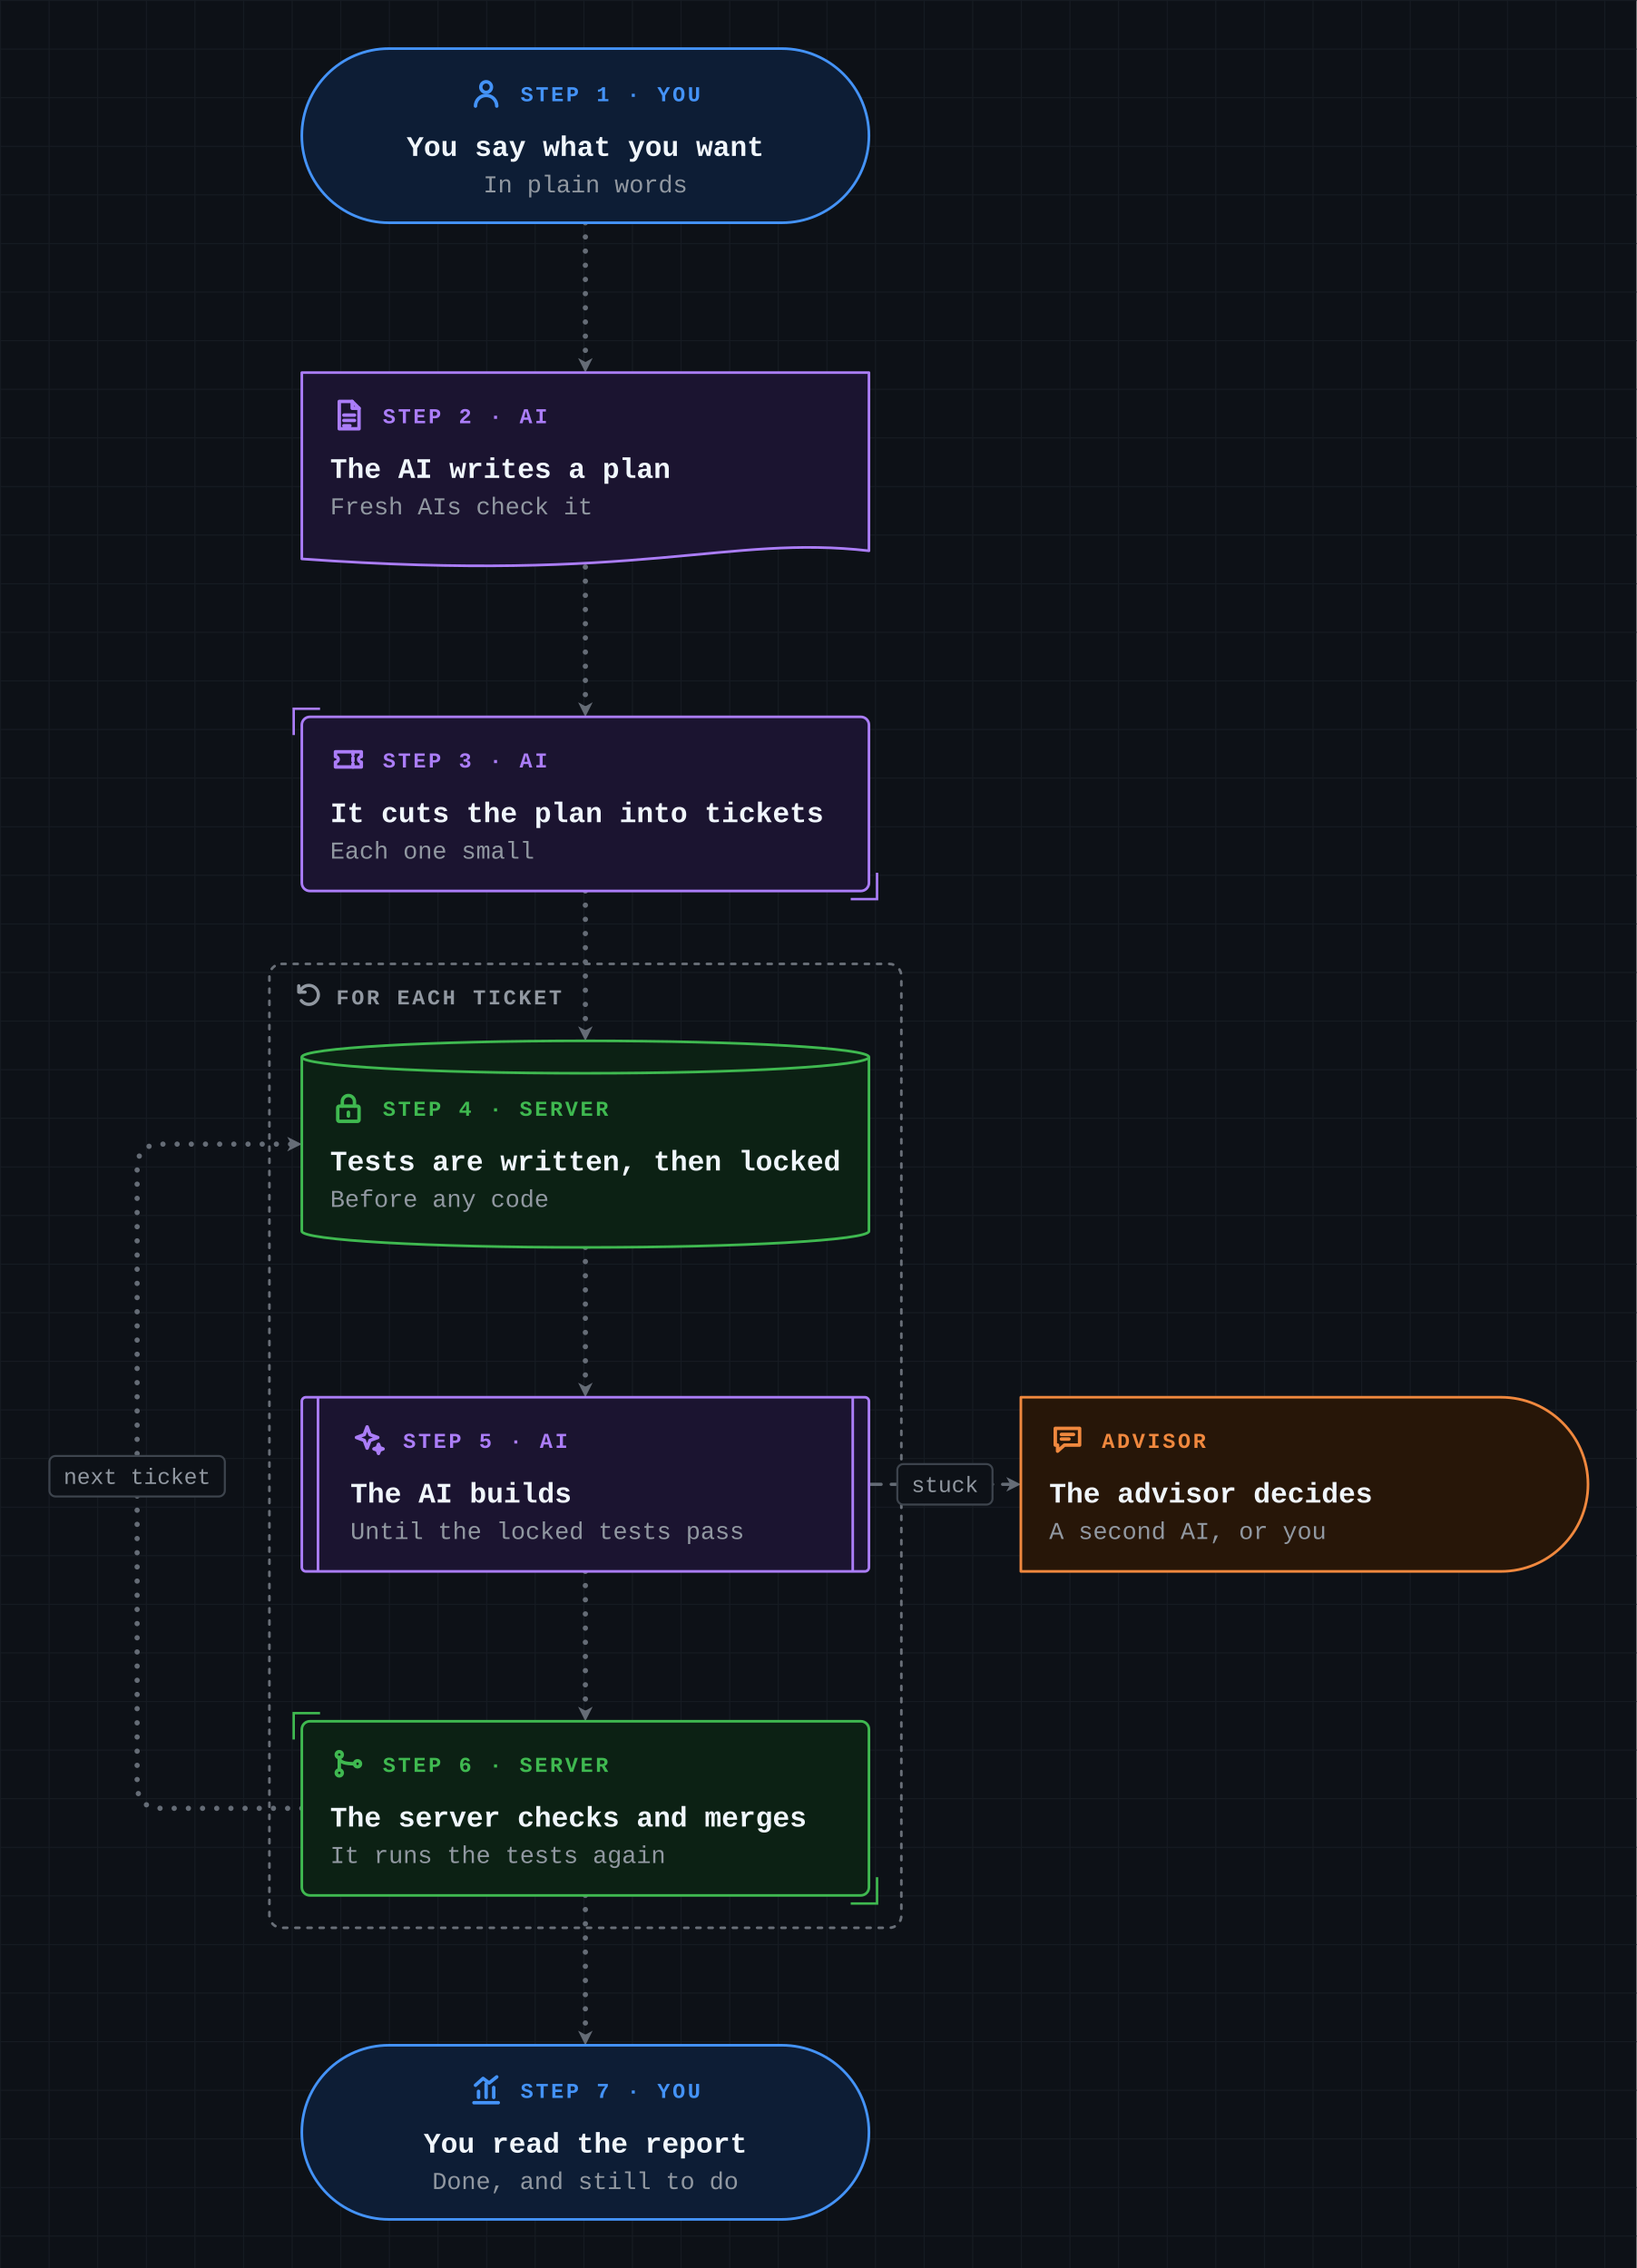
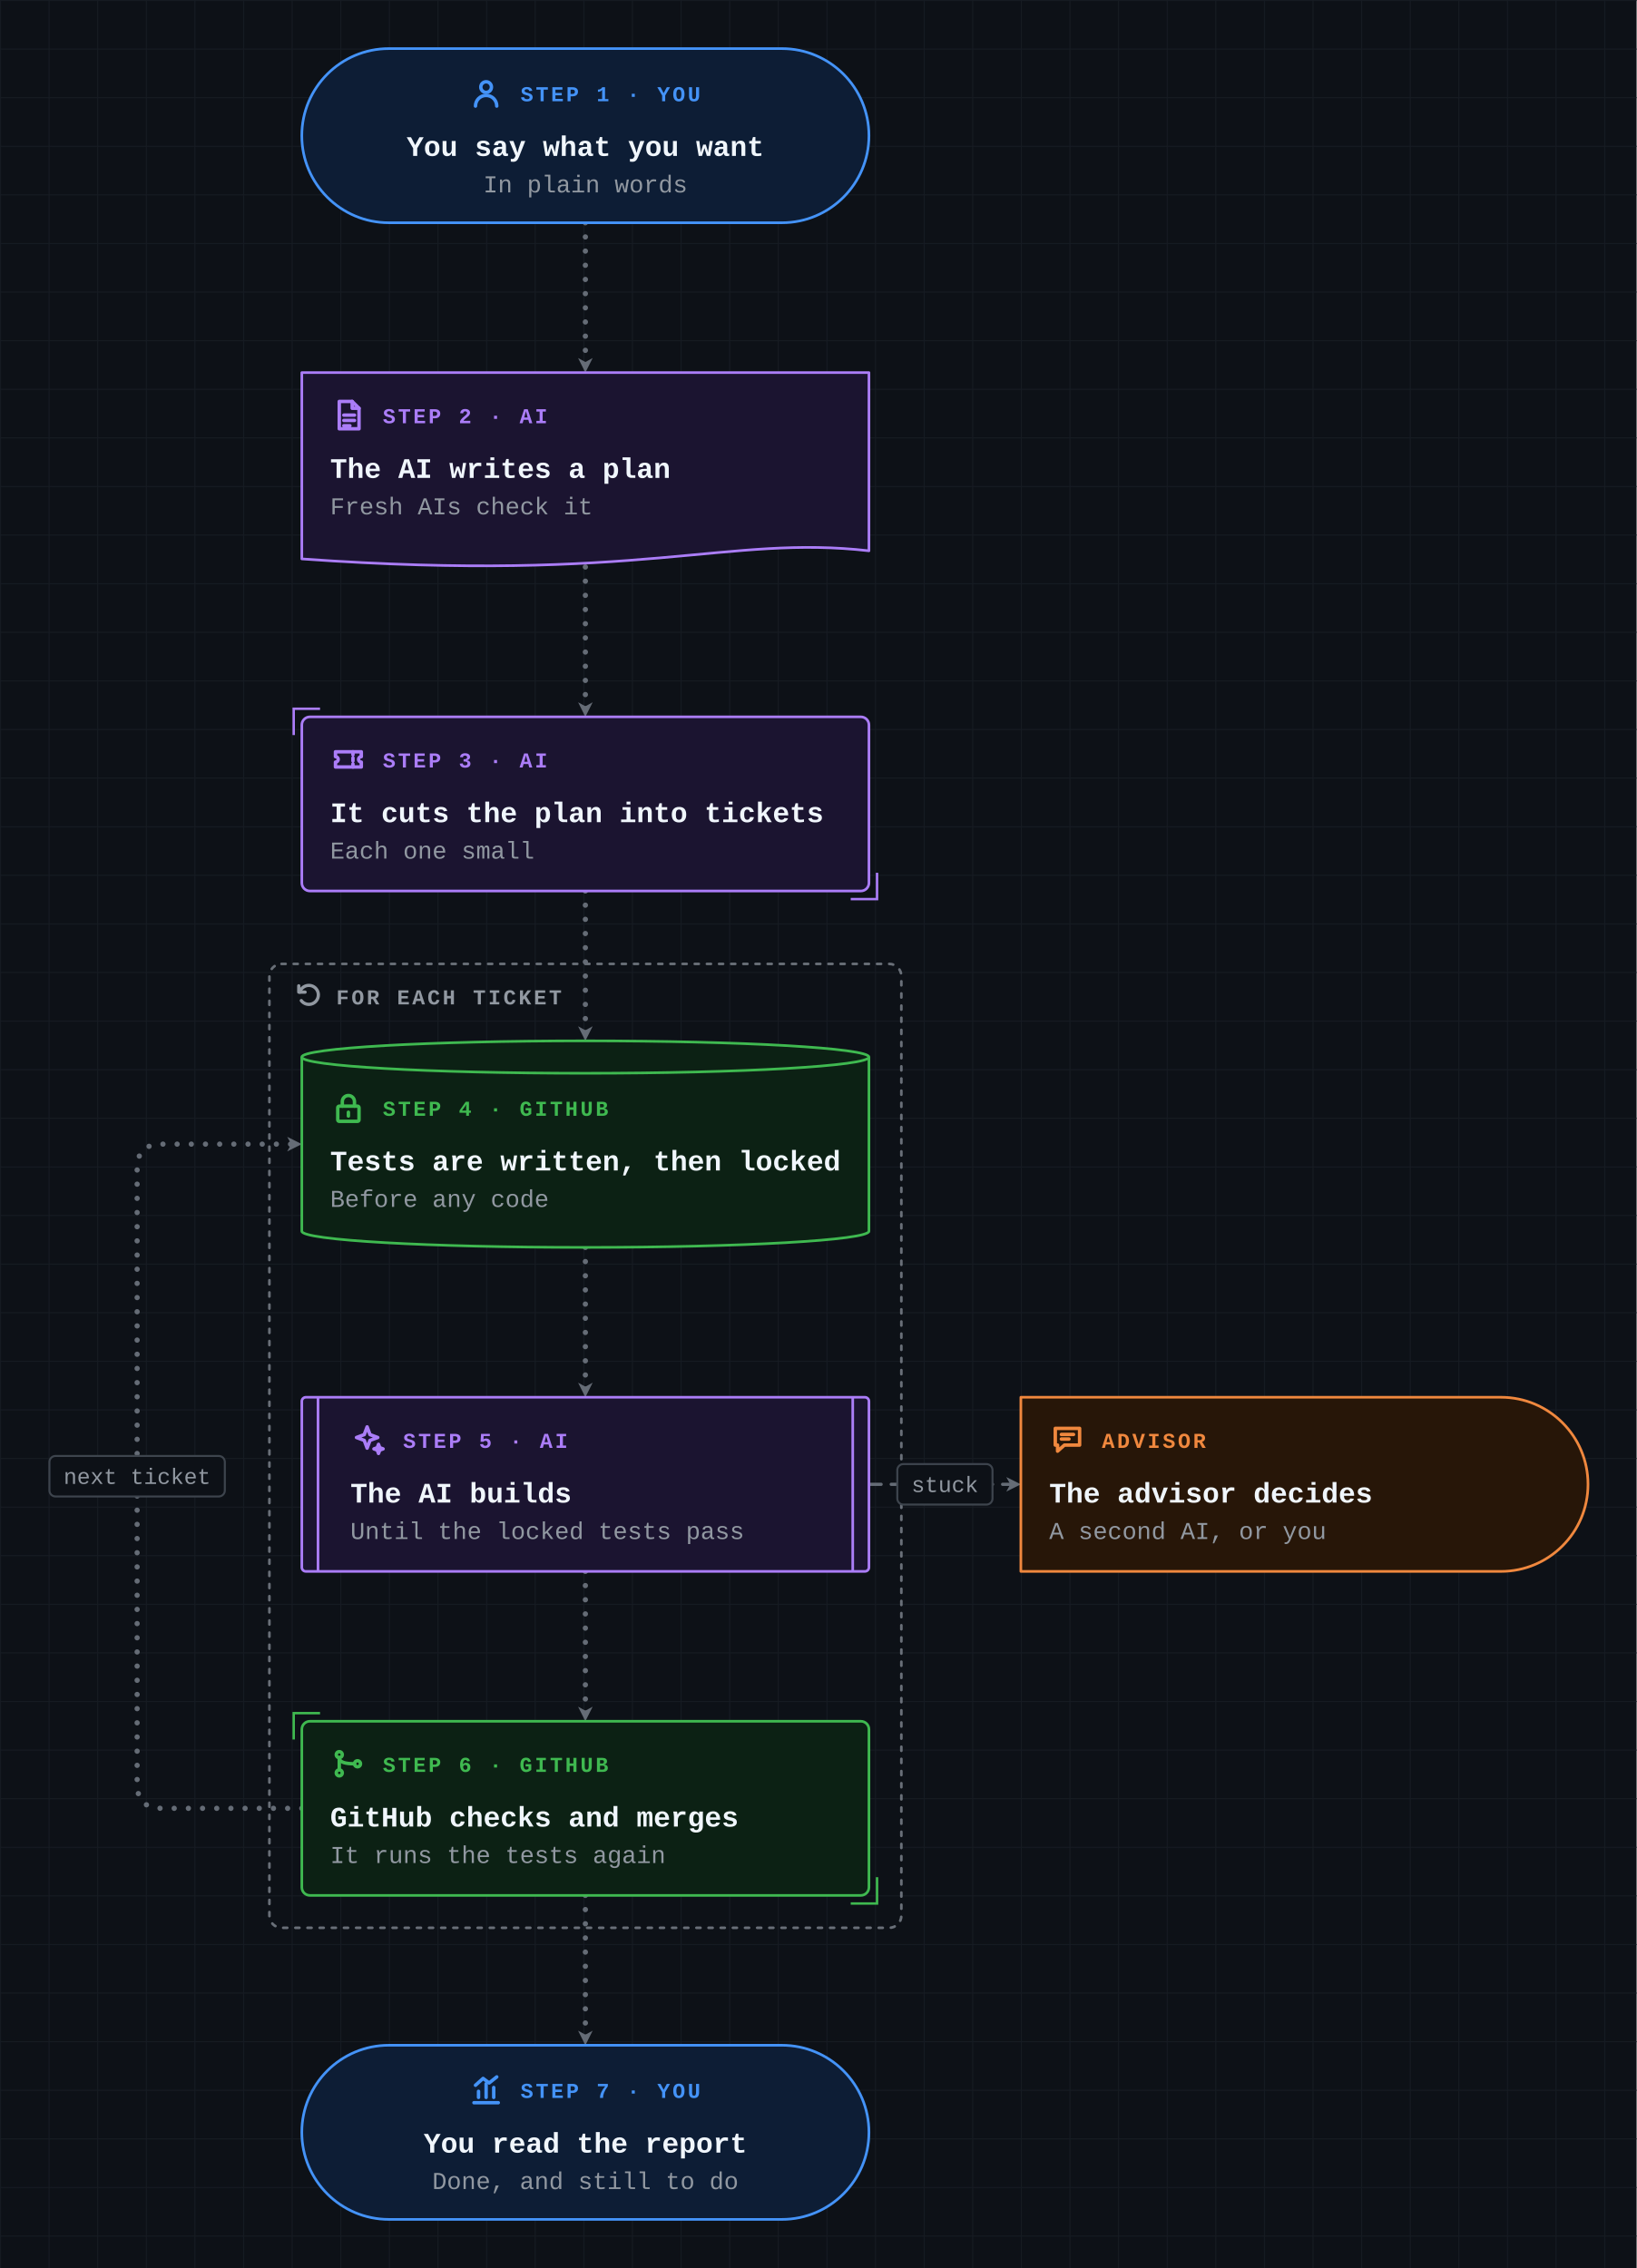
<svg xmlns="http://www.w3.org/2000/svg" viewBox="-149 -24 808 1120" width="808" height="1120" role="img" aria-labelledby="title desc" font-family="ui-monospace, SFMono-Regular, 'JetBrains Mono', 'Cascadia Mono', Menlo, Consolas, 'Liberation Mono', monospace">
  <defs>
    <marker id="arrow-plain" viewBox="0 0 10 10" refX="9" refY="5" markerWidth="9" markerHeight="9" markerUnits="userSpaceOnUse" orient="auto-start-reverse">
      <path d="M1,1 L9,5 L1,9 L3.2,5 z" fill="#656c76" />
    </marker>
    <marker id="arrow-fail" viewBox="0 0 10 10" refX="9" refY="5" markerWidth="9" markerHeight="9" markerUnits="userSpaceOnUse" orient="auto-start-reverse">
      <path d="M1,1 L9,5 L1,9 L3.2,5 z" fill="#f85149" />
    </marker>
    <marker id="arrow-pass" viewBox="0 0 10 10" refX="9" refY="5" markerWidth="9" markerHeight="9" markerUnits="userSpaceOnUse" orient="auto-start-reverse">
      <path d="M1,1 L9,5 L1,9 L3.2,5 z" fill="#3fb950" />
    </marker>
    <pattern id="grid" x="-149" y="-24" width="24" height="24" patternUnits="userSpaceOnUse">
      <path d="M24 0H0V24" fill="none" stroke="#161b22" stroke-width="1" />
    </pattern>
  </defs>
  <style>.main{stroke-width:2.6;stroke-dasharray:0 7;animation:flow 0.8s linear infinite}.side{stroke-width:1.6;stroke-dasharray:6 5;animation:side 1.6s linear infinite}@keyframes flow{to{stroke-dashoffset:-7}}@keyframes side{to{stroke-dashoffset:-11}}@media (prefers-reduced-motion:reduce){.main,.side{animation:none}.ticket{display:none}}</style>
  <rect x="-149" y="-24" width="808" height="1120" fill="#0d1117" />
  <rect x="-149" y="-24" width="808" height="1120" fill="url(#grid)" />
  <rect x="-16.0" y="452.0" width="312.0" height="476.0" rx="6" fill="none" stroke="#9198a1" stroke-opacity="0.7" stroke-width="1.3" stroke-dasharray="2 4" stroke-linecap="round" />
  <g transform="translate(-4.0,460.0) scale(0.625)" fill="none" stroke="#9198a1" stroke-width="2.56" stroke-linecap="round" stroke-linejoin="round">
    <path d="M4 4.5v5h5" />
    <path d="M4.8 9.5A7.5 7.5 0 1 1 6 16.2" />
  </g>
  <text x="17.0" y="472.0" font-size="10.5" font-weight="700" letter-spacing="1.2" fill="#9198a1">FOR EACH TICKET</text>
  <path class="main" d="M140.0,86.0 L140.0,160.0" fill="none" stroke="#656c76" stroke-linecap="round" stroke-linejoin="round" marker-end="url(#arrow-plain)" />
  <path class="main" d="M140.0,256.0 L140.0,330.0" fill="none" stroke="#656c76" stroke-linecap="round" stroke-linejoin="round" marker-end="url(#arrow-plain)" />
  <path class="main" d="M140.0,416.0 L140.0,490.0" fill="none" stroke="#656c76" stroke-linecap="round" stroke-linejoin="round" marker-end="url(#arrow-plain)" />
  <path class="main" d="M140.0,592.0 L140.0,666.0" fill="none" stroke="#656c76" stroke-linecap="round" stroke-linejoin="round" marker-end="url(#arrow-plain)" />
  <path class="main" d="M140.0,752.0 L140.0,826.0" fill="none" stroke="#656c76" stroke-linecap="round" stroke-linejoin="round" marker-end="url(#arrow-plain)" />
  <path class="main" d="M140.0,912.0 L140.0,986.0" fill="none" stroke="#656c76" stroke-linecap="round" stroke-linejoin="round" marker-end="url(#arrow-plain)" />
  <path class="main" d="M0.0,869.0 L-69.3,869.0 Q-81.3,869.0 -81.3,857.0 L-81.3,553.0 Q-81.3,541.0 -69.3,541.0 L0.0,541.0" fill="none" stroke="#656c76" stroke-linecap="round" stroke-linejoin="round" marker-end="url(#arrow-plain)" />
  <path class="side" d="M280.0,709.0 L355.0,709.0" fill="none" stroke="#656c76" stroke-linecap="round" stroke-linejoin="round" marker-end="url(#arrow-plain)" />
  <rect x="0.0" y="0.0" width="280.0" height="86.0" rx="43.0" fill="#0d1d35" stroke="#4493f8" stroke-width="1.3" stroke-linejoin="round" />
  <g transform="translate(82.0,13.0) scale(0.75)" fill="none" stroke="#4493f8" stroke-width="2.27" stroke-linecap="round" stroke-linejoin="round">
    <path d="M12 4.5a3.5 3.5 0 1 0 0 7a3.5 3.5 0 1 0 0-7z" />
    <path d="M5 20.5c0-3.9 3.1-7 7-7s7 3.1 7 7" />
  </g>
  <text x="108.0" y="26.0" font-size="10.5" font-weight="700" letter-spacing="1.2" fill="#4493f8">STEP 1 · YOU</text>
  <text x="140.0" y="53.0" text-anchor="middle" font-size="14" font-weight="700" fill="#f0f6fc">You say what you want</text>
  <text x="140.0" y="71.0" text-anchor="middle" font-size="12" fill="#9198a1">In plain words</text>
  <path d="M0.0,160.0 H280.0 V248.0 C210.0,240.0 168.0,264.0 0.0,252.0 Z" fill="#1b1430" stroke="#ab7df8" stroke-width="1.3" stroke-linejoin="round" />
  <g transform="translate(14.0,172.0) scale(0.75)" fill="none" stroke="#ab7df8" stroke-width="2.27" stroke-linecap="round" stroke-linejoin="round">
    <path d="M6 3h8.5L19 7.5V21H6z" />
    <path d="M14.5 3v4.5H19" />
    <path d="M9 12h7M9 15.5h7M9 19h4" />
  </g>
  <text x="40.0" y="185.0" font-size="10.5" font-weight="700" letter-spacing="1.2" fill="#ab7df8">STEP 2 · AI</text>
  <text x="14.0" y="212.0" font-size="14" font-weight="700" fill="#f0f6fc">The AI writes a plan</text>
  <text x="14.0" y="230.0" font-size="12" fill="#9198a1">Fresh AIs check it</text>
  <rect x="0.0" y="330.0" width="280.0" height="86.0" rx="4" fill="#1b1430" stroke="#ab7df8" stroke-width="1.3" stroke-linejoin="round" />
  <path d="M9.0,326.0 H-4.0 V339.0" fill="none" stroke="#ab7df8" stroke-width="1.2" />
  <path d="M271.0,420.0 H284.0 V407.0" fill="none" stroke="#ab7df8" stroke-width="1.2" />
  <g transform="translate(14.0,342.0) scale(0.75)" fill="none" stroke="#ab7df8" stroke-width="2.27" stroke-linecap="round" stroke-linejoin="round">
    <path d="M3.5 7h17v3.2a1.8 1.8 0 0 0 0 3.6V17h-17v-3.2a1.8 1.8 0 0 0 0-3.6z" />
    <path d="M15 7v2M15 11v2M15 15v2" />
  </g>
  <text x="40.0" y="355.0" font-size="10.5" font-weight="700" letter-spacing="1.2" fill="#ab7df8">STEP 3 · AI</text>
  <text x="14.0" y="382.0" font-size="14" font-weight="700" fill="#f0f6fc">It cuts the plan into tickets</text>
  <text x="14.0" y="400.0" font-size="12" fill="#9198a1">Each one small</text>
  <path d="M0.0,498.0 A140.0,8 0 0 1 280.0,498.0 V584.0 A140.0,8 0 0 1 0.0,584.0 Z" fill="#0c2114" stroke="#3fb950" stroke-width="1.3" stroke-linejoin="round" />
  <path d="M0.0,498.0 A140.0,8 0 0 0 280.0,498.0" fill="none" stroke="#3fb950" stroke-width="1.3" />
  <g transform="translate(14.0,514.0) scale(0.75)" fill="none" stroke="#3fb950" stroke-width="2.27" stroke-linecap="round" stroke-linejoin="round">
    <path d="M6 11h12a1 1 0 0 1 1 1v8a1 1 0 0 1-1 1H6a1 1 0 0 1-1-1v-8a1 1 0 0 1 1-1z" />
    <path d="M8 11V8a4 4 0 0 1 8 0v3" />
    <path d="M12 15v2.5" />
  </g>
-   <text x="40.0" y="527.0" font-size="10.5" font-weight="700" letter-spacing="1.2" fill="#3fb950">STEP 4 · SERVER</text>
+   <text x="40.0" y="527.0" font-size="10.5" font-weight="700" letter-spacing="1.2" fill="#3fb950">STEP 4 · GITHUB</text>
  <text x="14.0" y="554.0" font-size="14" font-weight="700" fill="#f0f6fc">Tests are written, then locked</text>
  <text x="14.0" y="572.0" font-size="12" fill="#9198a1">Before any code</text>
  <rect x="0.0" y="666.0" width="280.0" height="86.0" rx="2" fill="#1b1430" stroke="#ab7df8" stroke-width="1.3" stroke-linejoin="round" />
  <path d="M8.0,666.0 V752.0 M272.0,666.0 V752.0" stroke="#ab7df8" stroke-width="1.3" />
  <g transform="translate(24.0,678.0) scale(0.75)" fill="none" stroke="#ab7df8" stroke-width="2.27" stroke-linecap="round" stroke-linejoin="round">
    <path d="M11 3.5l1.9 5.1L18 10.5l-5.1 1.9L11 17.5l-1.9-5.1L4 10.5l5.1-1.9z" />
    <path d="M18.5 15l.8 2.2l2.2.8l-2.2.8l-.8 2.2l-.8-2.2l-2.2-.8l2.2-.8z" />
  </g>
  <text x="50.0" y="691.0" font-size="10.5" font-weight="700" letter-spacing="1.2" fill="#ab7df8">STEP 5 · AI</text>
  <text x="24.0" y="718.0" font-size="14" font-weight="700" fill="#f0f6fc">The AI builds</text>
  <text x="24.0" y="736.0" font-size="12" fill="#9198a1">Until the locked tests pass</text>
  <rect x="0.0" y="826.0" width="280.0" height="86.0" rx="4" fill="#0c2114" stroke="#3fb950" stroke-width="1.3" stroke-linejoin="round" />
  <path d="M9.0,822.0 H-4.0 V835.0" fill="none" stroke="#3fb950" stroke-width="1.2" />
  <path d="M271.0,916.0 H284.0 V903.0" fill="none" stroke="#3fb950" stroke-width="1.2" />
  <g transform="translate(14.0,838.0) scale(0.75)" fill="none" stroke="#3fb950" stroke-width="2.27" stroke-linecap="round" stroke-linejoin="round">
    <path d="M6 4a2 2 0 1 0 0 4a2 2 0 1 0 0-4z" />
    <path d="M6 16a2 2 0 1 0 0 4a2 2 0 1 0 0-4z" />
    <path d="M18 10a2 2 0 1 0 0 4a2 2 0 1 0 0-4z" />
    <path d="M6 8v8" />
    <path d="M6 8c0 3 4 4 10 4" />
  </g>
-   <text x="40.0" y="851.0" font-size="10.5" font-weight="700" letter-spacing="1.2" fill="#3fb950">STEP 6 · SERVER</text>
-   <text x="14.0" y="878.0" font-size="14" font-weight="700" fill="#f0f6fc">The server checks and merges</text>
+   <text x="40.0" y="851.0" font-size="10.5" font-weight="700" letter-spacing="1.2" fill="#3fb950">STEP 6 · GITHUB</text>
+   <text x="14.0" y="878.0" font-size="14" font-weight="700" fill="#f0f6fc">GitHub checks and merges</text>
  <text x="14.0" y="896.0" font-size="12" fill="#9198a1">It runs the tests again</text>
  <rect x="0.0" y="986.0" width="280.0" height="86.0" rx="43.0" fill="#0d1d35" stroke="#4493f8" stroke-width="1.3" stroke-linejoin="round" />
  <g transform="translate(82.0,999.0) scale(0.75)" fill="none" stroke="#4493f8" stroke-width="2.27" stroke-linecap="round" stroke-linejoin="round">
    <path d="M4 20.5h16" />
    <path d="M7 17v-4M12 17V8M17 17v-6.5" />
    <path d="M5 9l5-4.5l4 3l5-4" />
  </g>
  <text x="108.0" y="1012.0" font-size="10.5" font-weight="700" letter-spacing="1.2" fill="#4493f8">STEP 7 · YOU</text>
  <text x="140.0" y="1039.0" text-anchor="middle" font-size="14" font-weight="700" fill="#f0f6fc">You read the report</text>
  <text x="140.0" y="1057.0" text-anchor="middle" font-size="12" fill="#9198a1">Done, and still to do</text>
  <path d="M355.0,666.0 H592.0 A43.0,43.0 0 0 1 592.0,752.0 H355.0 Z" fill="#271608" stroke="#f0883e" stroke-width="1.3" stroke-linejoin="round" />
  <g transform="translate(369.0,678.0) scale(0.75)" fill="none" stroke="#f0883e" stroke-width="2.27" stroke-linecap="round" stroke-linejoin="round">
    <path d="M4 4.5h16v11H10l-4.5 4v-4H4z" />
    <path d="M8 8.5h8M8 11.5h5" />
  </g>
  <text x="395.0" y="691.0" font-size="10.5" font-weight="700" letter-spacing="1.2" fill="#f0883e">ADVISOR</text>
  <text x="369.0" y="718.0" font-size="14" font-weight="700" fill="#f0f6fc">The advisor decides</text>
  <text x="369.0" y="736.0" font-size="12" fill="#9198a1">A second AI, or you</text>
  <rect x="-124.6" y="695.0" width="86.6" height="20" rx="3" fill="#0d1117" stroke="#3d444d" stroke-width="1" />
  <text x="-81.3" y="708.8" text-anchor="middle" font-size="11" fill="#9198a1">next ticket</text>
  <rect x="294.0" y="699.0" width="47.0" height="20" rx="3" fill="#0d1117" stroke="#3d444d" stroke-width="1" />
  <text x="317.5" y="712.8" text-anchor="middle" font-size="11" fill="#9198a1">stuck</text>
</svg>
